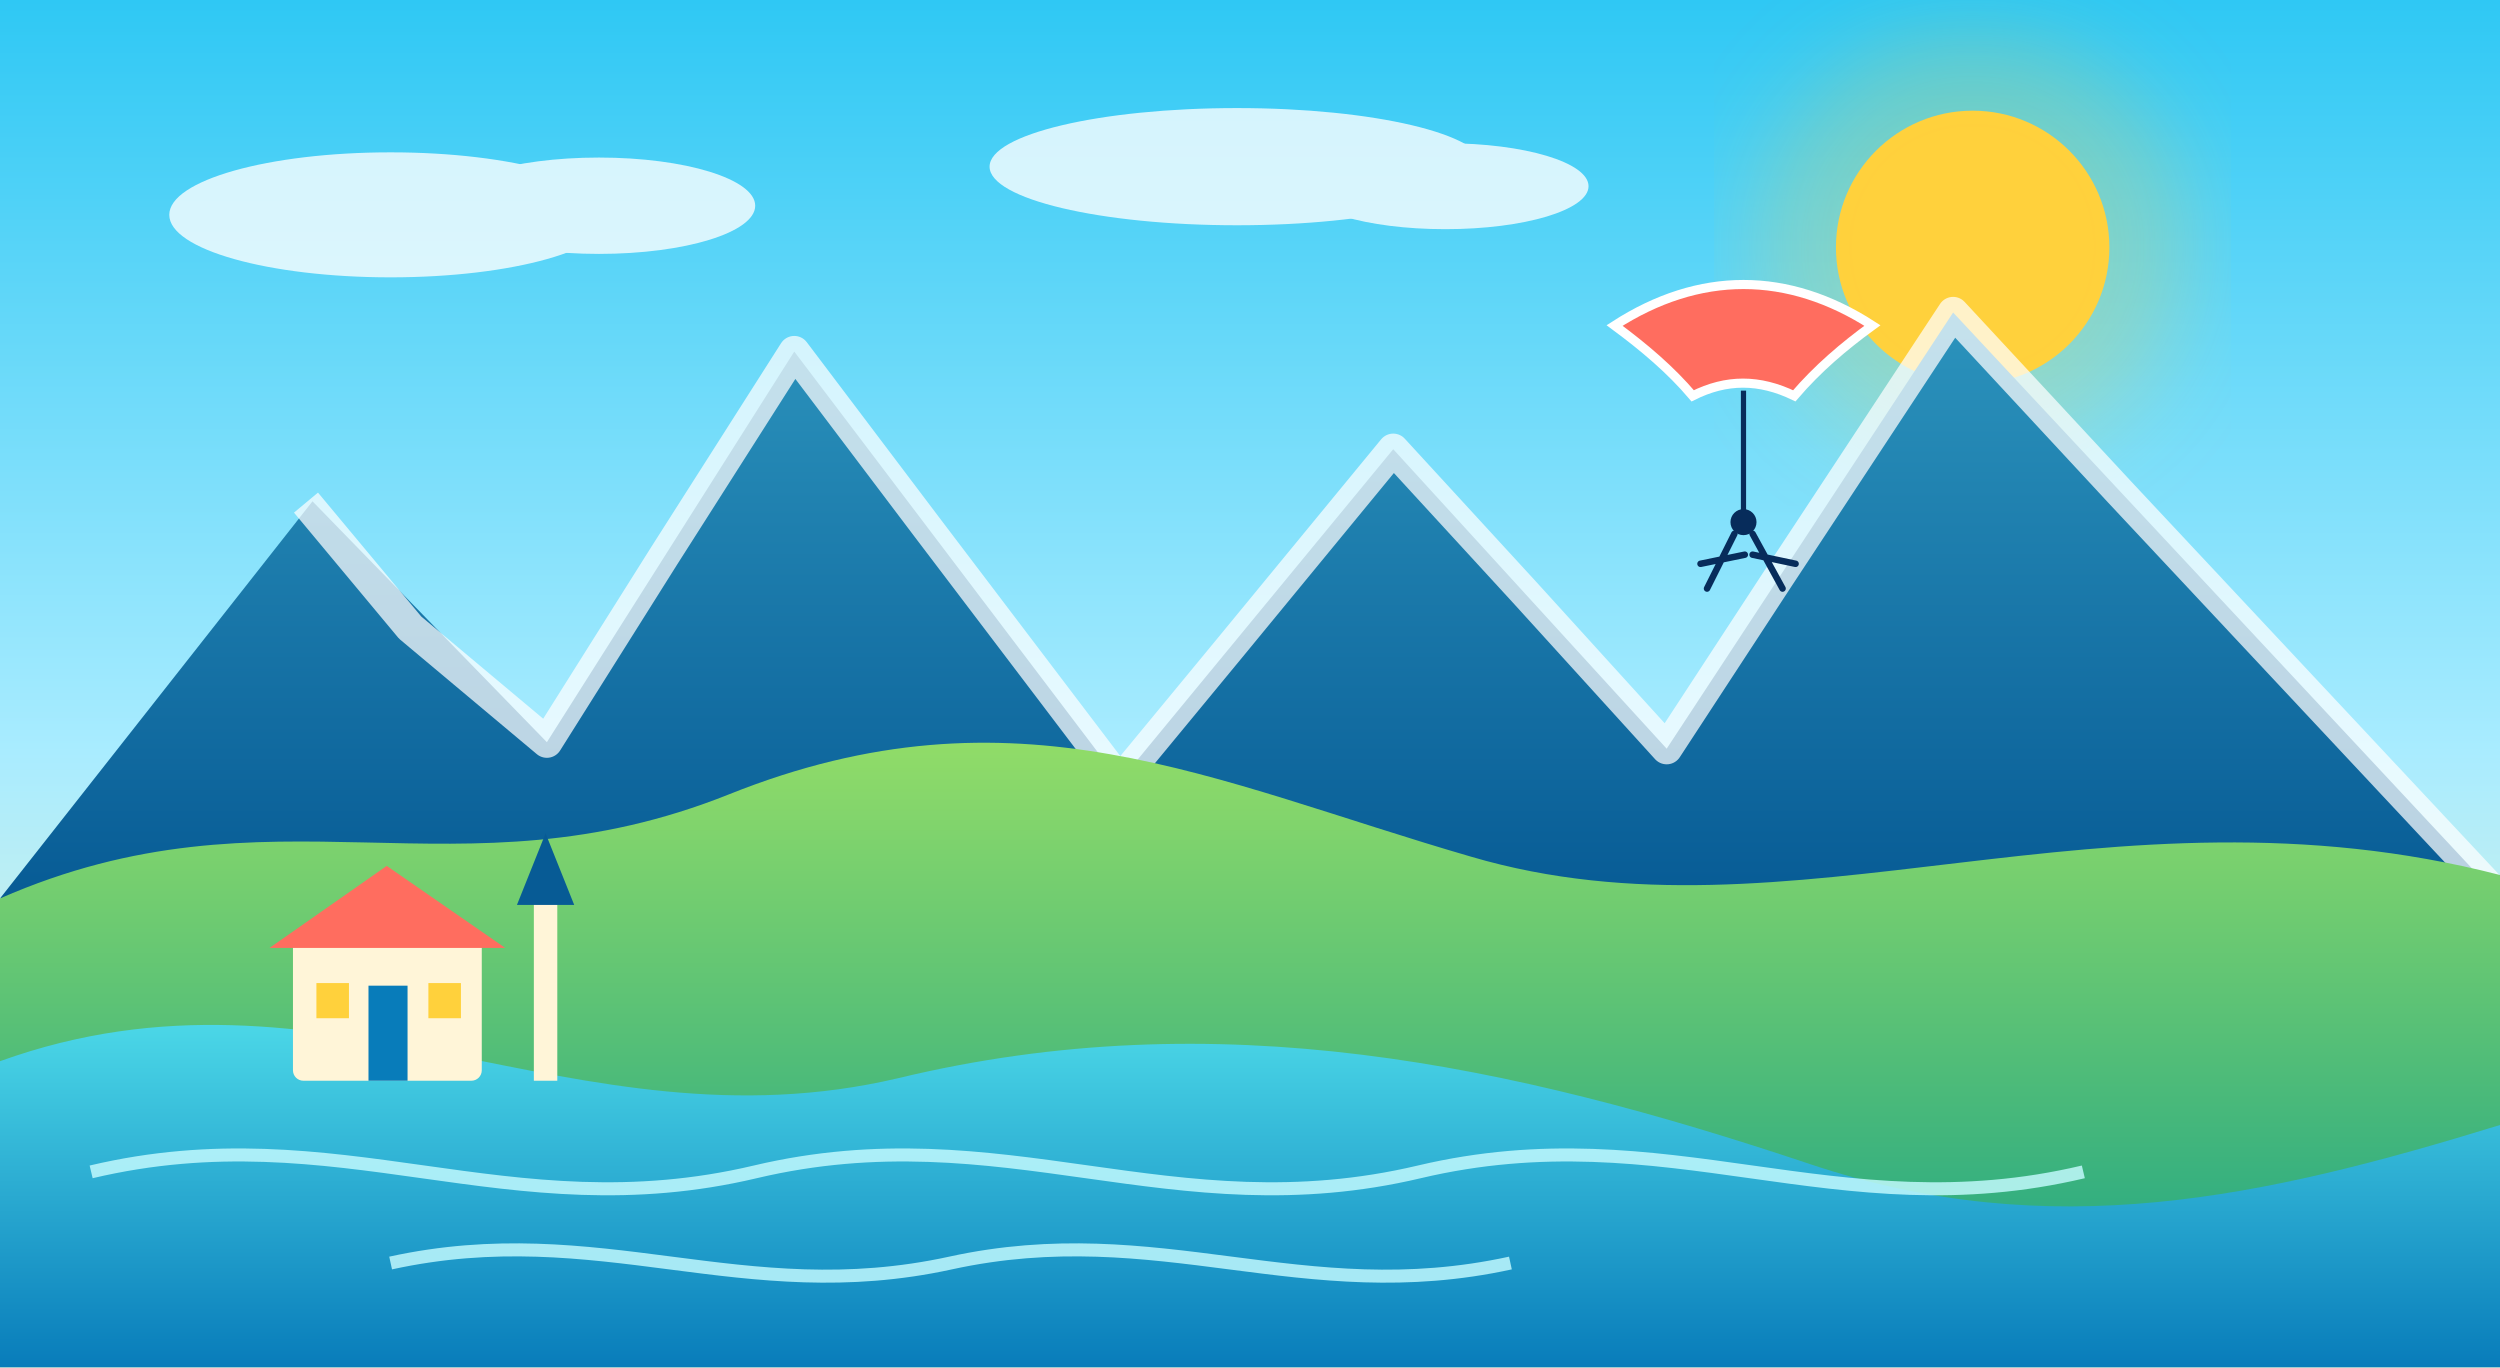
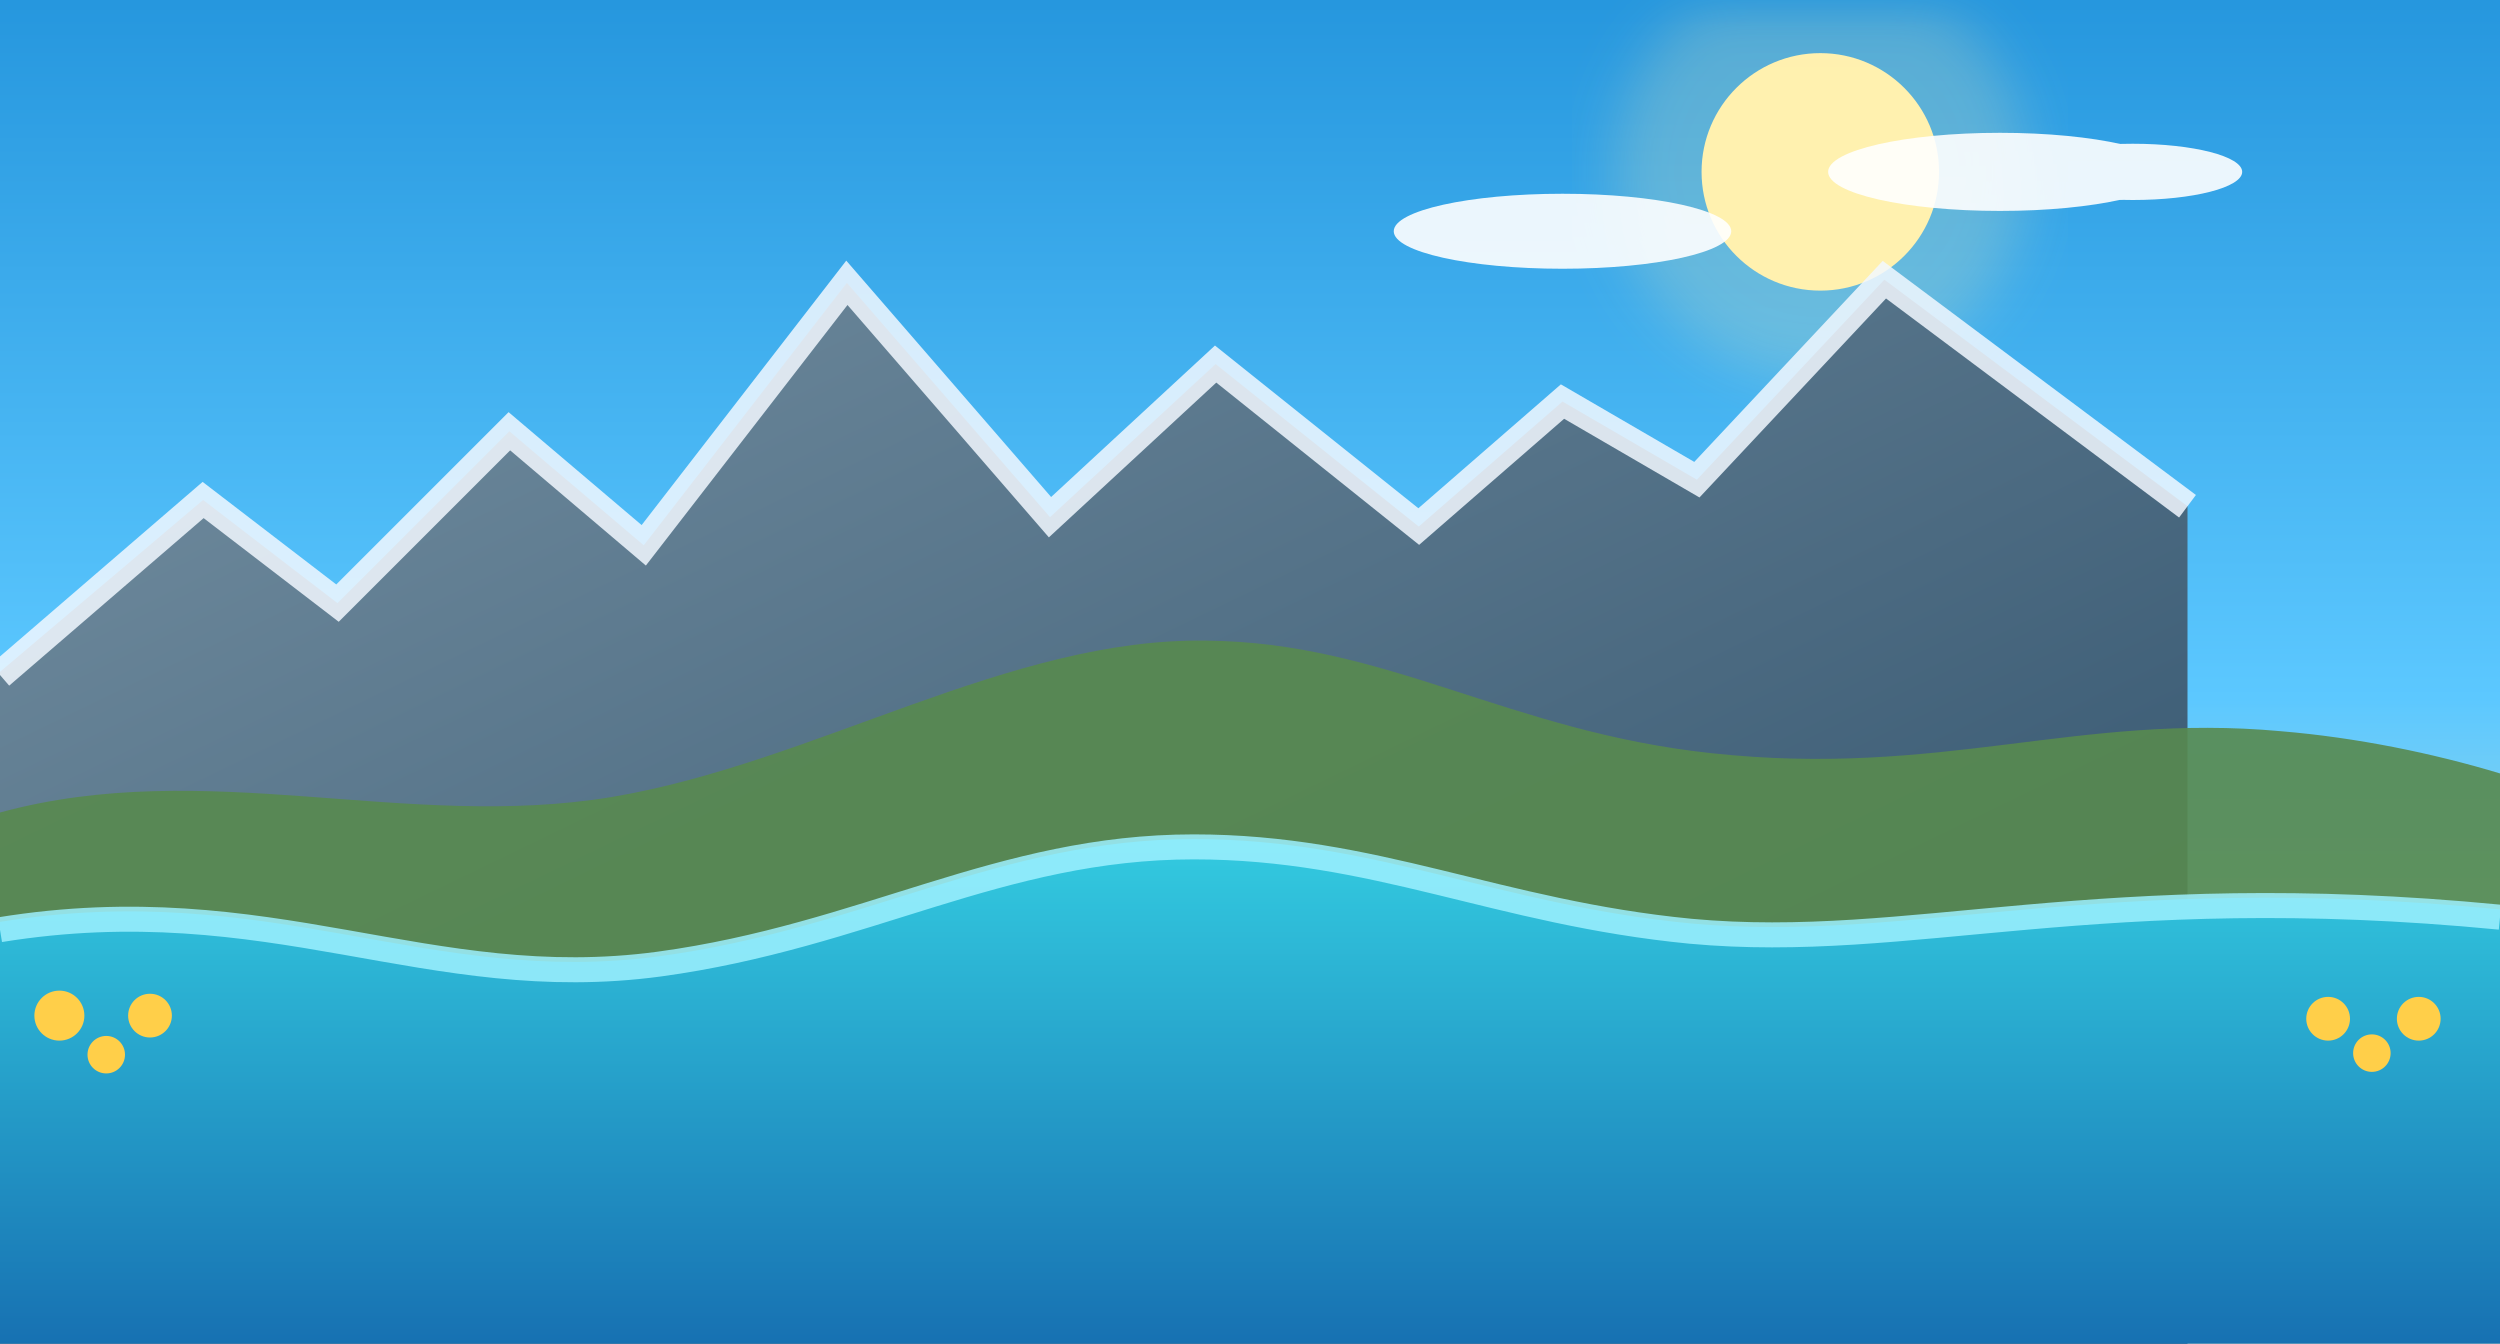
- <svg xmlns="http://www.w3.org/2000/svg" viewBox="0 0 1920 1050" preserveAspectRatio="xMidYMid slice">
+ <svg xmlns="http://www.w3.org/2000/svg" viewBox="0 0 1600 860" preserveAspectRatio="xMidYMid slice">
  <defs>
    <linearGradient id="sky" x1="0" y1="0" x2="0" y2="1">
-       <stop stop-color="#2fc8f4" />
-       <stop offset=".55" stop-color="#a9ecff" />
-       <stop offset="1" stop-color="#fff5c9" />
+       <stop stop-color="#2697de" />
+       <stop offset=".52" stop-color="#5cc8ff" />
+       <stop offset="1" stop-color="#fff0bf" />
    </linearGradient>
-     <linearGradient id="m1" x1="0" y1="0" x2="0" y2="1">
-       <stop stop-color="#2c94bd" />
-       <stop offset="1" stop-color="#075b95" />
+     <linearGradient id="water" x1="0" y1="0" x2="0" y2="1">
+       <stop stop-color="#33cbe0" />
+       <stop offset="1" stop-color="#1771b2" />
    </linearGradient>
-     <linearGradient id="grass" x1="0" y1="0" x2="0" y2="1">
-       <stop stop-color="#91dc68" />
-       <stop offset="1" stop-color="#139f88" />
-     </linearGradient>
-     <linearGradient id="lake" x1="0" y1="0" x2="0" y2="1">
-       <stop stop-color="#4bd7e7" />
-       <stop offset="1" stop-color="#087cba" />
+     <linearGradient id="mount" x1="0" y1="0" x2="1" y2="1">
+       <stop stop-color="#748fa1" />
+       <stop offset="1" stop-color="#2b4d68" />
    </linearGradient>
    <filter id="blur">
-       <feGaussianBlur stdDeviation="35" />
+       <feGaussianBlur stdDeviation="18" />
    </filter>
  </defs>
-   <rect width="1920" height="1050" fill="url(#sky)" />
-   <circle cx="1515" cy="190" r="105" fill="#ffd13c" />
-   <circle cx="1515" cy="190" r="165" fill="#ffd13c" opacity=".25" filter="url(#blur)" />
-   <g fill="#fff" opacity=".78">
-     <ellipse cx="300" cy="165" rx="170" ry="48" />
-     <ellipse cx="460" cy="158" rx="120" ry="37" />
-     <ellipse cx="950" cy="128" rx="190" ry="45" />
-     <ellipse cx="1110" cy="143" rx="110" ry="33" />
+   <rect width="1600" height="860" fill="url(#sky)" />
+   <circle cx="1165" cy="110" r="76" fill="#fff1af" />
+   <circle cx="1165" cy="110" r="132" fill="#fff0ae" opacity=".22" filter="url(#blur)" />
+   <g fill="#fff" opacity=".9">
+     <ellipse cx="1280" cy="110" rx="110" ry="25" />
+     <ellipse cx="1365" cy="110" rx="70" ry="18" />
+     <ellipse cx="1000" cy="148" rx="108" ry="24" />
  </g>
-   <path d="M0 690 240 385l180 185 190-300 250 330 210-255 210 230 220-335 420 450H0Z" fill="url(#m1)" />
-   <path d="m235 386 80 96 105 88 90-143 100-157 102 135 148 195 85-103 125-152 101 110 109 120 85-130 135-205 128 138 292 312" fill="none" stroke="#fff" stroke-width="24" opacity=".72" stroke-linejoin="round" />
-   <path d="M0 690c210-92 350 4 560-80 220-88 370-10 570 48 245 72 488-64 790 14v378H0Z" fill="url(#grass)" />
-   <path d="M0 815c250-90 440 72 690 13 245-59 470-11 700 66 185 62 348 26 530-30v186H0Z" fill="url(#lake)" />
-   <g fill="none" stroke="#c6fbff" stroke-width="10" opacity=".82">
-     <path d="M70 900c190-45 320 45 510 0s320 45 510 0 320 45 510 0" />
-     <path d="M300 970c160-35 270 35 430 0s270 35 430 0" />
-   </g>
-   <g transform="translate(225 625)">
-     <rect x="0" y="95" width="145" height="110" rx="8" fill="#fff5d8" />
-     <path d="M-18 103 72 40l91 63Z" fill="#ff6d5f" />
-     <rect x="58" y="132" width="30" height="73" fill="#087cba" />
-     <rect x="18" y="130" width="25" height="27" fill="#ffd13c" />
-     <rect x="104" y="130" width="25" height="27" fill="#ffd13c" />
-     <rect x="185" y="65" width="18" height="140" fill="#fff5d8" />
-     <path d="m172 70 22-55 22 55Z" fill="#075b95" />
-   </g>
-   <g transform="translate(1240 250)">
-     <path d="M0 0c65-42 133-42 198 0-22 16-42 33-60 54-27-13-52-13-78 0C43 34 23 17 0 0Z" fill="#ff6d5f" stroke="#fff" stroke-width="7" />
-     <path d="M99 50v94" stroke="#072c5b" stroke-width="4" />
-     <circle cx="99" cy="151" r="10" fill="#072c5b" />
-     <path d="m92 160-21 42m35-42 23 42m-29-26-34 7m40-7 33 7" stroke="#072c5b" stroke-width="5" stroke-linecap="round" />
+   <path d="M0 430 130 320l86 66 110-110 86 73 130-168 130 150 106-98 130 104 92-80 86 50 120-128 194 145V860H0Z" fill="url(#mount)" />
+   <path d="M0 432 130 320l86 66 110-110 86 73 130-168 130 150 106-98 130 104 92-80 86 50 120-128 194 145" fill="none" stroke="#f2f8ff" stroke-width="18" opacity=".85" />
+   <path d="M0 520c132-36 260 12 392-10 130-22 254-102 380-100 115 1 193 58 323 72 147 16 235-26 365-14 48 4 97 14 140 27v193H0Z" fill="#58894f" opacity=".9" />
+   <path d="M0 590c173-28 274 42 422 22 132-18 218-75 342-75 116 0 194 42 318 54 141 13 260-34 518-9v278H0Z" fill="url(#water)" />
+   <path d="M0 595c173-28 274 42 422 22 132-18 218-75 342-75 116 0 194 42 318 54 141 13 260-34 518-9" fill="none" stroke="#9ef1ff" stroke-width="16" opacity=".84" />
+   <g fill="#ffcf49">
+     <circle cx="38" cy="650" r="16" />
+     <circle cx="68" cy="675" r="12" />
+     <circle cx="96" cy="650" r="14" />
+     <circle cx="1490" cy="652" r="14" />
+     <circle cx="1518" cy="674" r="12" />
+     <circle cx="1548" cy="652" r="14" />
  </g>
</svg>
